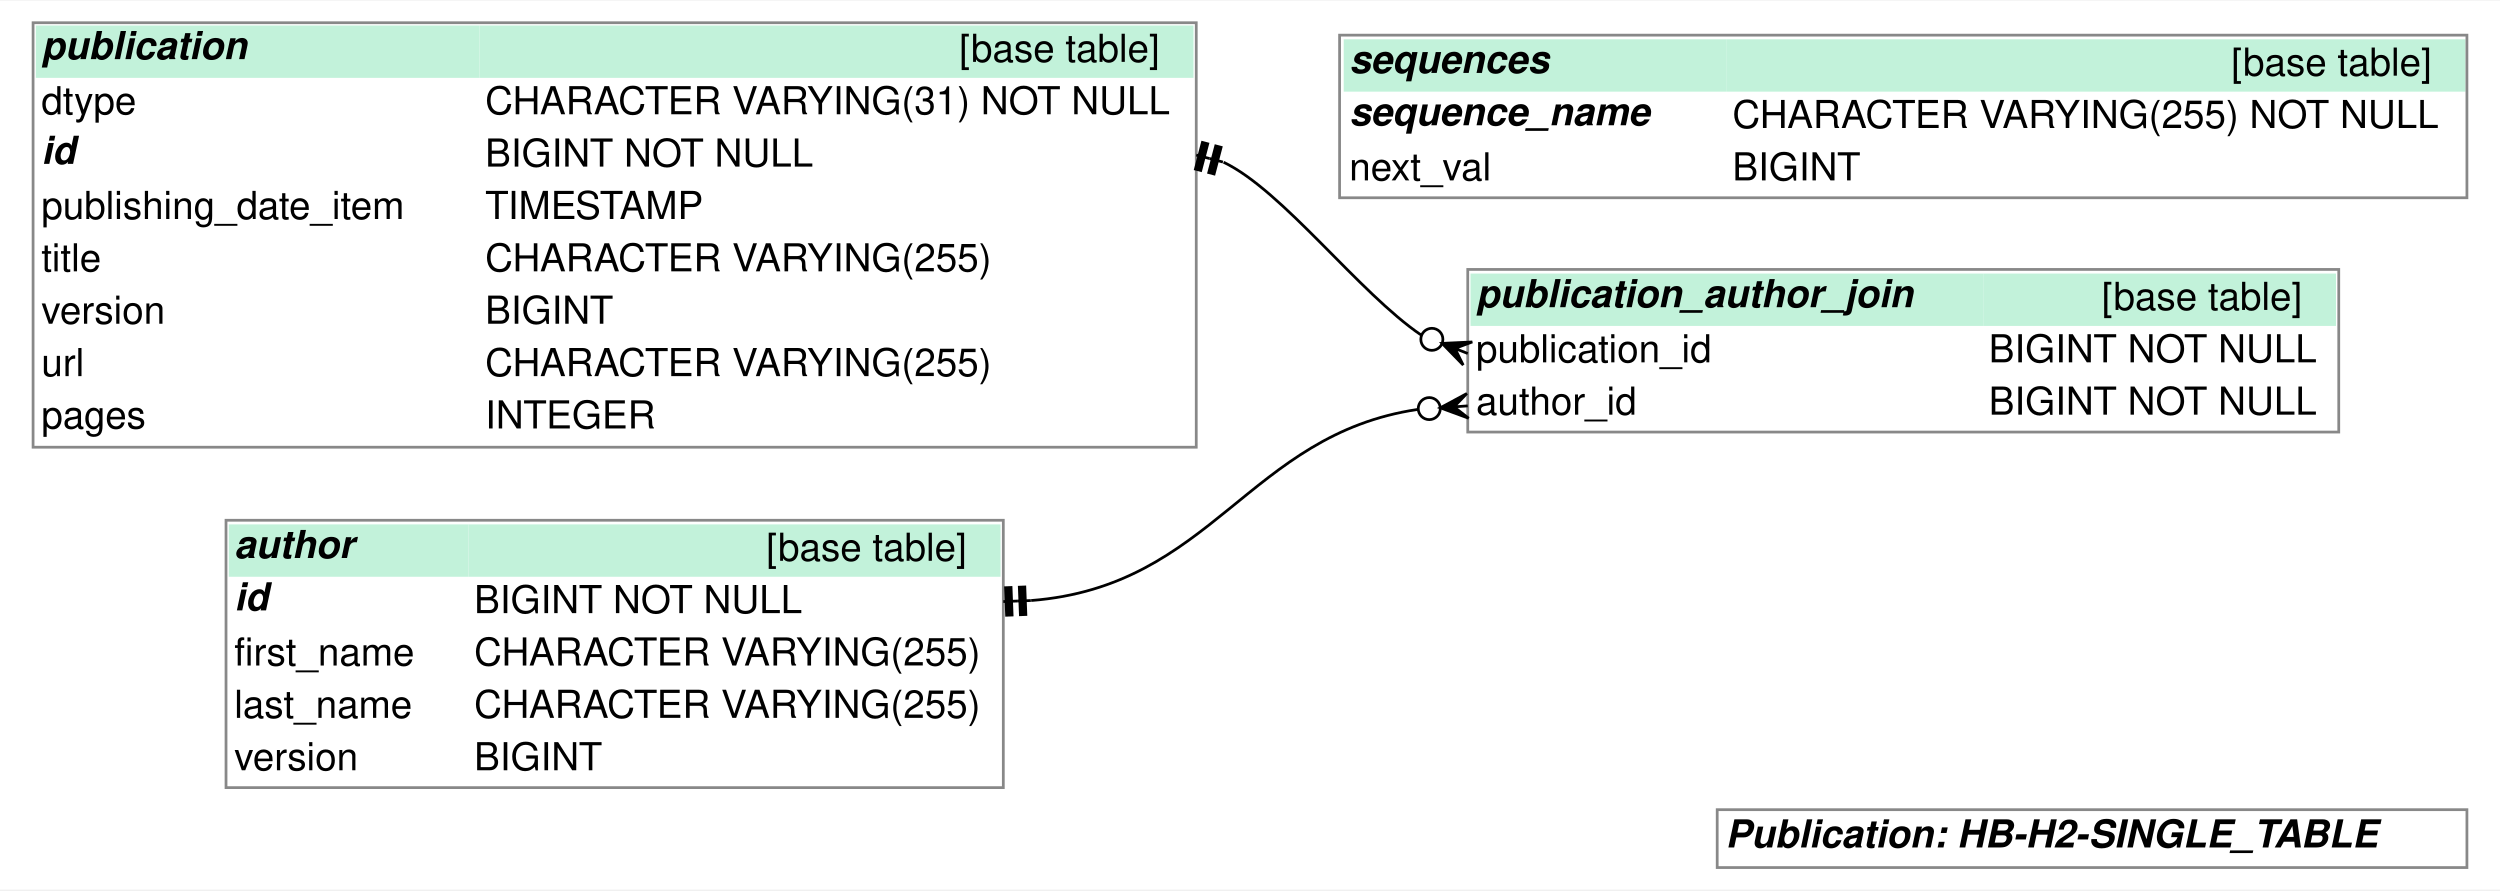
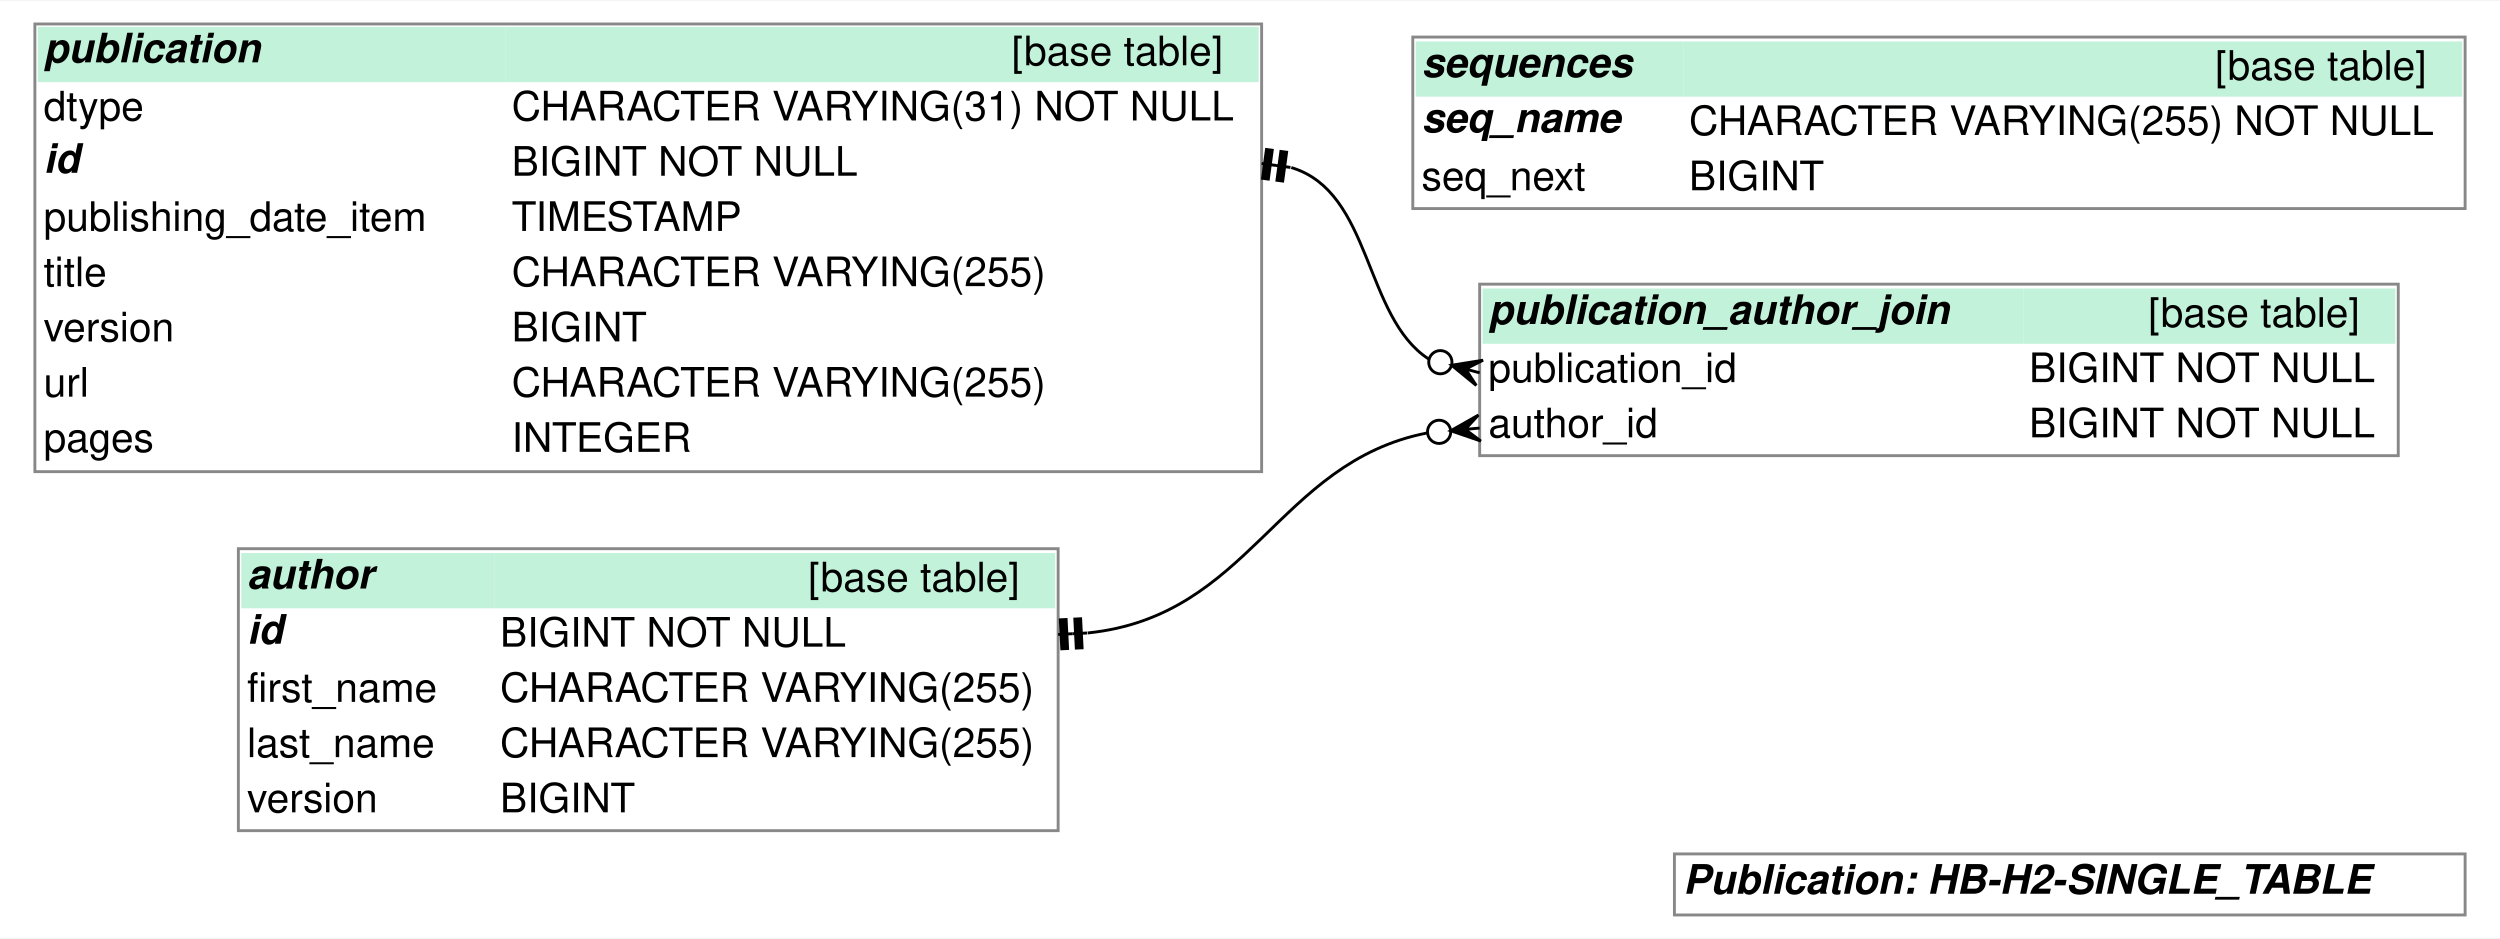
- <svg xmlns="http://www.w3.org/2000/svg" width="907pt" height="323pt" viewBox="0.00 0.00 907.00 322.50">
+ <svg xmlns="http://www.w3.org/2000/svg" width="860pt" height="323pt" viewBox="0.00 0.00 860.00 322.50">
  <g id="graph0" class="graph" transform="scale(1 1) rotate(0) translate(4 318.5)">
-     <polygon fill="white" stroke="transparent" points="-4,4 -4,-318.5 903,-318.5 903,4 -4,4" />
-     <text text-anchor="start" x="622" y="-11.3" font-family="Helvetica,sans-Serif" font-weight="bold" font-style="italic" font-size="14.00">Publication: HB-H2-SINGLE_TABLE</text>
-     <polygon fill="none" stroke="#888888" points="619,-4 619,-25 891,-25 891,-4 619,-4" />
+     <polygon fill="white" stroke="transparent" points="-4,4 -4,-318.5 856,-318.5 856,4 -4,4" />
+     <text text-anchor="start" x="575" y="-11.3" font-family="Helvetica,sans-Serif" font-weight="bold" font-style="italic" font-size="14.00">Publication: HB-H2-SINGLE_TABLE</text>
+     <polygon fill="none" stroke="#888888" points="572,-4 572,-25 844,-25 844,-4 572,-4" />
    <g id="node1" class="node">
      <polygon fill="#c2f2da" stroke="transparent" points="79,-109.5 79,-128.5 166,-128.5 166,-109.5 79,-109.5" />
      <text text-anchor="start" x="81" y="-116.3" font-family="Helvetica,sans-Serif" font-weight="bold" font-style="italic" font-size="14.00">author</text>
      <polygon fill="#c2f2da" stroke="transparent" points="166,-109.5 166,-128.5 359,-128.5 359,-109.5 166,-109.5" />
      <text text-anchor="start" x="274" y="-115.3" font-family="Helvetica,sans-Serif" font-size="14.00">[base table]</text>
      <text text-anchor="start" x="81" y="-97.3" font-family="Helvetica,sans-Serif" font-weight="bold" font-style="italic" font-size="14.00">id</text>
      <text text-anchor="start" x="159" y="-96.3" font-family="Helvetica,sans-Serif" font-size="14.00"> </text>
      <text text-anchor="start" x="168" y="-96.3" font-family="Helvetica,sans-Serif" font-size="14.00">BIGINT NOT NULL</text>
      <text text-anchor="start" x="81" y="-77.3" font-family="Helvetica,sans-Serif" font-size="14.00">first_name</text>
      <text text-anchor="start" x="159" y="-77.3" font-family="Helvetica,sans-Serif" font-size="14.00"> </text>
      <text text-anchor="start" x="168" y="-77.3" font-family="Helvetica,sans-Serif" font-size="14.00">CHARACTER VARYING(255)</text>
      <text text-anchor="start" x="81" y="-58.3" font-family="Helvetica,sans-Serif" font-size="14.00">last_name</text>
      <text text-anchor="start" x="159" y="-58.3" font-family="Helvetica,sans-Serif" font-size="14.00"> </text>
      <text text-anchor="start" x="168" y="-58.3" font-family="Helvetica,sans-Serif" font-size="14.00">CHARACTER VARYING(255)</text>
      <text text-anchor="start" x="81" y="-39.3" font-family="Helvetica,sans-Serif" font-size="14.00">version</text>
      <text text-anchor="start" x="159" y="-39.3" font-family="Helvetica,sans-Serif" font-size="14.00"> </text>
      <text text-anchor="start" x="168" y="-39.3" font-family="Helvetica,sans-Serif" font-size="14.00">BIGINT</text>
      <polygon fill="none" stroke="#888888" points="78,-33 78,-130 360,-130 360,-33 78,-33" />
    </g>
    <g id="node2" class="node">
-       <polygon fill="#c2f2da" stroke="transparent" points="529.5,-200.5 529.5,-219.5 715.5,-219.5 715.5,-200.5 529.5,-200.5" />
-       <text text-anchor="start" x="531.5" y="-207.3" font-family="Helvetica,sans-Serif" font-weight="bold" font-style="italic" font-size="14.00">publication_author_join</text>
-       <polygon fill="#c2f2da" stroke="transparent" points="715.5,-200.5 715.5,-219.5 843.5,-219.5 843.5,-200.5 715.5,-200.5" />
-       <text text-anchor="start" x="758.5" y="-206.3" font-family="Helvetica,sans-Serif" font-size="14.00">[base table]</text>
-       <text text-anchor="start" x="531.5" y="-187.3" font-family="Helvetica,sans-Serif" font-size="14.00">publication_id</text>
-       <text text-anchor="start" x="670.5" y="-187.3" font-family="Helvetica,sans-Serif" font-size="14.00"> </text>
-       <text text-anchor="start" x="717.5" y="-187.3" font-family="Helvetica,sans-Serif" font-size="14.00">BIGINT NOT NULL</text>
-       <text text-anchor="start" x="531.5" y="-168.3" font-family="Helvetica,sans-Serif" font-size="14.00">author_id</text>
-       <text text-anchor="start" x="670.5" y="-168.3" font-family="Helvetica,sans-Serif" font-size="14.00"> </text>
-       <text text-anchor="start" x="717.5" y="-168.3" font-family="Helvetica,sans-Serif" font-size="14.00">BIGINT NOT NULL</text>
-       <polygon fill="none" stroke="#888888" points="528.5,-162 528.5,-221 844.5,-221 844.5,-162 528.5,-162" />
+       <polygon fill="#c2f2da" stroke="transparent" points="506,-200.5 506,-219.5 692,-219.5 692,-200.5 506,-200.5" />
+       <text text-anchor="start" x="508" y="-207.3" font-family="Helvetica,sans-Serif" font-weight="bold" font-style="italic" font-size="14.00">publication_author_join</text>
+       <polygon fill="#c2f2da" stroke="transparent" points="692,-200.5 692,-219.5 820,-219.5 820,-200.5 692,-200.5" />
+       <text text-anchor="start" x="735" y="-206.3" font-family="Helvetica,sans-Serif" font-size="14.00">[base table]</text>
+       <text text-anchor="start" x="508" y="-187.3" font-family="Helvetica,sans-Serif" font-size="14.00">publication_id</text>
+       <text text-anchor="start" x="647" y="-187.3" font-family="Helvetica,sans-Serif" font-size="14.00"> </text>
+       <text text-anchor="start" x="694" y="-187.3" font-family="Helvetica,sans-Serif" font-size="14.00">BIGINT NOT NULL</text>
+       <text text-anchor="start" x="508" y="-168.3" font-family="Helvetica,sans-Serif" font-size="14.00">author_id</text>
+       <text text-anchor="start" x="647" y="-168.3" font-family="Helvetica,sans-Serif" font-size="14.00"> </text>
+       <text text-anchor="start" x="694" y="-168.3" font-family="Helvetica,sans-Serif" font-size="14.00">BIGINT NOT NULL</text>
+       <polygon fill="none" stroke="#888888" points="505,-162 505,-221 821,-221 821,-162 505,-162" />
    </g>
    <g id="edge1" class="edge">
-       <path fill="none" stroke="black" d="M510.35,-170.21C448.82,-161.04 435.91,-106.02 370.1,-100.88" />
-       <polygon fill="black" stroke="black" points="518.53,-170.79 528.18,-175.99 523.51,-171.14 528.5,-171.5 528.5,-171.5 528.5,-171.5 523.51,-171.14 528.82,-167.01 518.53,-170.79 518.53,-170.79" />
-       <ellipse fill="none" stroke="black" cx="514.54" cy="-170.51" rx="4" ry="4" />
-       <polygon fill="black" stroke="black" points="360.81,-105.53 361.19,-95.54 363.19,-95.62 362.81,-105.61 360.81,-105.53" />
-       <polyline fill="none" stroke="black" points="360,-100.5 365,-100.69 " />
-       <polygon fill="black" stroke="black" points="365.81,-105.72 366.19,-95.73 368.18,-95.81 367.8,-105.8 365.81,-105.72" />
-       <polyline fill="none" stroke="black" points="365,-100.69 369.99,-100.88 " />
+       <path fill="none" stroke="black" d="M486.91,-169.81C435.36,-159.65 426.1,-106.76 370.19,-101.01" />
+       <polygon fill="black" stroke="black" points="495.04,-170.57 504.58,-175.98 500.02,-171.04 505,-171.5 505,-171.5 505,-171.5 500.02,-171.04 505.42,-167.02 495.04,-170.57 495.04,-170.57" />
+       <ellipse fill="none" stroke="black" cx="491.06" cy="-170.2" rx="4" ry="4" />
+       <polygon fill="black" stroke="black" points="360.75,-105.54 361.25,-95.56 363.25,-95.66 362.75,-105.64 360.75,-105.54" />
+       <polyline fill="none" stroke="black" points="360,-100.5 364.99,-100.75 " />
+       <polygon fill="black" stroke="black" points="365.74,-105.79 366.24,-95.81 368.24,-95.9 367.74,-105.89 365.74,-105.79" />
+       <polyline fill="none" stroke="black" points="364.99,-100.75 369.99,-101 " />
    </g>
    <g id="node3" class="node">
      <polygon fill="#c2f2da" stroke="transparent" points="9,-290.5 9,-309.5 170,-309.5 170,-290.5 9,-290.5" />
      <text text-anchor="start" x="11" y="-297.3" font-family="Helvetica,sans-Serif" font-weight="bold" font-style="italic" font-size="14.00">publication</text>
      <polygon fill="#c2f2da" stroke="transparent" points="170,-290.5 170,-309.5 429,-309.5 429,-290.5 170,-290.5" />
      <text text-anchor="start" x="344" y="-296.3" font-family="Helvetica,sans-Serif" font-size="14.00">[base table]</text>
      <text text-anchor="start" x="11" y="-277.3" font-family="Helvetica,sans-Serif" font-size="14.00">dtype</text>
      <text text-anchor="start" x="163" y="-277.3" font-family="Helvetica,sans-Serif" font-size="14.00"> </text>
      <text text-anchor="start" x="172" y="-277.3" font-family="Helvetica,sans-Serif" font-size="14.00">CHARACTER VARYING(31) NOT NULL</text>
      <text text-anchor="start" x="11" y="-259.3" font-family="Helvetica,sans-Serif" font-weight="bold" font-style="italic" font-size="14.00">id</text>
      <text text-anchor="start" x="163" y="-258.3" font-family="Helvetica,sans-Serif" font-size="14.00"> </text>
      <text text-anchor="start" x="172" y="-258.3" font-family="Helvetica,sans-Serif" font-size="14.00">BIGINT NOT NULL</text>
      <text text-anchor="start" x="11" y="-239.3" font-family="Helvetica,sans-Serif" font-size="14.00">publishing_date_item</text>
      <text text-anchor="start" x="163" y="-239.3" font-family="Helvetica,sans-Serif" font-size="14.00"> </text>
      <text text-anchor="start" x="172" y="-239.3" font-family="Helvetica,sans-Serif" font-size="14.00">TIMESTAMP</text>
      <text text-anchor="start" x="11" y="-220.3" font-family="Helvetica,sans-Serif" font-size="14.00">title</text>
      <text text-anchor="start" x="163" y="-220.3" font-family="Helvetica,sans-Serif" font-size="14.00"> </text>
      <text text-anchor="start" x="172" y="-220.3" font-family="Helvetica,sans-Serif" font-size="14.00">CHARACTER VARYING(255)</text>
      <text text-anchor="start" x="11" y="-201.3" font-family="Helvetica,sans-Serif" font-size="14.00">version</text>
      <text text-anchor="start" x="163" y="-201.3" font-family="Helvetica,sans-Serif" font-size="14.00"> </text>
      <text text-anchor="start" x="172" y="-201.3" font-family="Helvetica,sans-Serif" font-size="14.00">BIGINT</text>
      <text text-anchor="start" x="11" y="-182.3" font-family="Helvetica,sans-Serif" font-size="14.00">url</text>
      <text text-anchor="start" x="163" y="-182.3" font-family="Helvetica,sans-Serif" font-size="14.00"> </text>
      <text text-anchor="start" x="172" y="-182.3" font-family="Helvetica,sans-Serif" font-size="14.00">CHARACTER VARYING(255)</text>
      <text text-anchor="start" x="11" y="-163.3" font-family="Helvetica,sans-Serif" font-size="14.00">pages</text>
      <text text-anchor="start" x="163" y="-163.3" font-family="Helvetica,sans-Serif" font-size="14.00"> </text>
      <text text-anchor="start" x="172" y="-163.3" font-family="Helvetica,sans-Serif" font-size="14.00">INTEGER</text>
      <polygon fill="none" stroke="#888888" points="8,-156.5 8,-310.5 430,-310.5 430,-156.5 8,-156.5" />
    </g>
    <g id="edge2" class="edge">
-       <path fill="none" stroke="black" d="M511.67,-197.14C489.08,-212.46 461.27,-249.72 439.91,-259.89" />
-       <polygon fill="black" stroke="black" points="519.2,-194.17 530.15,-194.69 523.85,-192.34 528.5,-190.5 528.5,-190.5 528.5,-190.5 523.85,-192.34 526.85,-186.31 519.2,-194.17 519.2,-194.17" />
-       <ellipse fill="none" stroke="black" cx="515.48" cy="-195.64" rx="4" ry="4" />
-       <polygon fill="black" stroke="black" points="432.24,-267.08 429.7,-257.41 431.63,-256.9 434.17,-266.57 432.24,-267.08" />
-       <polyline fill="none" stroke="black" points="430,-262.5 434.84,-261.23 " />
-       <polygon fill="black" stroke="black" points="437.07,-265.81 434.53,-256.14 436.47,-255.63 439.01,-265.3 437.07,-265.81" />
-       <polyline fill="none" stroke="black" points="434.84,-261.23 439.67,-259.96 " />
+       <path fill="none" stroke="black" d="M487.51,-195.22C465.11,-209.68 468.05,-252.82 440.2,-261.11" />
+       <polygon fill="black" stroke="black" points="495.35,-193.11 506.17,-194.84 500.17,-191.8 505,-190.5 505,-190.5 505,-190.5 500.17,-191.8 503.83,-186.16 495.35,-193.11 495.35,-193.11" />
+       <ellipse fill="none" stroke="black" cx="491.48" cy="-194.15" rx="4" ry="4" />
+       <polygon fill="black" stroke="black" points="431.66,-267.32 430.32,-257.41 432.3,-257.14 433.65,-267.05 431.66,-267.32" />
+       <polyline fill="none" stroke="black" points="430,-262.5 434.95,-261.83 " />
+       <polygon fill="black" stroke="black" points="436.62,-266.65 435.27,-256.74 437.25,-256.47 438.6,-266.38 436.62,-266.65" />
+       <polyline fill="none" stroke="black" points="434.95,-261.83 439.91,-261.15 " />
    </g>
    <g id="node4" class="node">
-       <polygon fill="#c2f2da" stroke="transparent" points="483.5,-285.5 483.5,-304.5 622.5,-304.5 622.5,-285.5 483.5,-285.5" />
-       <text text-anchor="start" x="485.5" y="-292.3" font-family="Helvetica,sans-Serif" font-weight="bold" font-style="italic" font-size="14.00">sequences</text>
-       <polygon fill="#c2f2da" stroke="transparent" points="622.5,-285.5 622.5,-304.5 890.5,-304.5 890.5,-285.5 622.5,-285.5" />
-       <text text-anchor="start" x="805.5" y="-291.3" font-family="Helvetica,sans-Serif" font-size="14.00">[base table]</text>
-       <text text-anchor="start" x="485.5" y="-273.3" font-family="Helvetica,sans-Serif" font-weight="bold" font-style="italic" font-size="14.00">sequence_name</text>
-       <text text-anchor="start" x="615.5" y="-272.3" font-family="Helvetica,sans-Serif" font-size="14.00"> </text>
-       <text text-anchor="start" x="624.5" y="-272.3" font-family="Helvetica,sans-Serif" font-size="14.00">CHARACTER VARYING(255) NOT NULL</text>
-       <text text-anchor="start" x="485.5" y="-253.3" font-family="Helvetica,sans-Serif" font-size="14.00">next_val</text>
-       <text text-anchor="start" x="615.5" y="-253.3" font-family="Helvetica,sans-Serif" font-size="14.00"> </text>
-       <text text-anchor="start" x="624.5" y="-253.3" font-family="Helvetica,sans-Serif" font-size="14.00">BIGINT</text>
-       <polygon fill="none" stroke="#888888" points="482,-247 482,-306 891,-306 891,-247 482,-247" />
+       <polygon fill="#c2f2da" stroke="transparent" points="483,-285.5 483,-304.5 575,-304.5 575,-285.5 483,-285.5" />
+       <text text-anchor="start" x="485" y="-292.3" font-family="Helvetica,sans-Serif" font-weight="bold" font-style="italic" font-size="14.00">sequences</text>
+       <polygon fill="#c2f2da" stroke="transparent" points="575,-285.5 575,-304.5 843,-304.5 843,-285.5 575,-285.5" />
+       <text text-anchor="start" x="758" y="-291.3" font-family="Helvetica,sans-Serif" font-size="14.00">[base table]</text>
+       <text text-anchor="start" x="485" y="-273.3" font-family="Helvetica,sans-Serif" font-weight="bold" font-style="italic" font-size="14.00">seq_name</text>
+       <text text-anchor="start" x="568" y="-272.3" font-family="Helvetica,sans-Serif" font-size="14.00"> </text>
+       <text text-anchor="start" x="577" y="-272.3" font-family="Helvetica,sans-Serif" font-size="14.00">CHARACTER VARYING(255) NOT NULL</text>
+       <text text-anchor="start" x="485" y="-253.3" font-family="Helvetica,sans-Serif" font-size="14.00">seq_next</text>
+       <text text-anchor="start" x="568" y="-253.3" font-family="Helvetica,sans-Serif" font-size="14.00"> </text>
+       <text text-anchor="start" x="577" y="-253.3" font-family="Helvetica,sans-Serif" font-size="14.00">BIGINT</text>
+       <polygon fill="none" stroke="#888888" points="482,-247 482,-306 844,-306 844,-247 482,-247" />
    </g>
  </g>
</svg>
